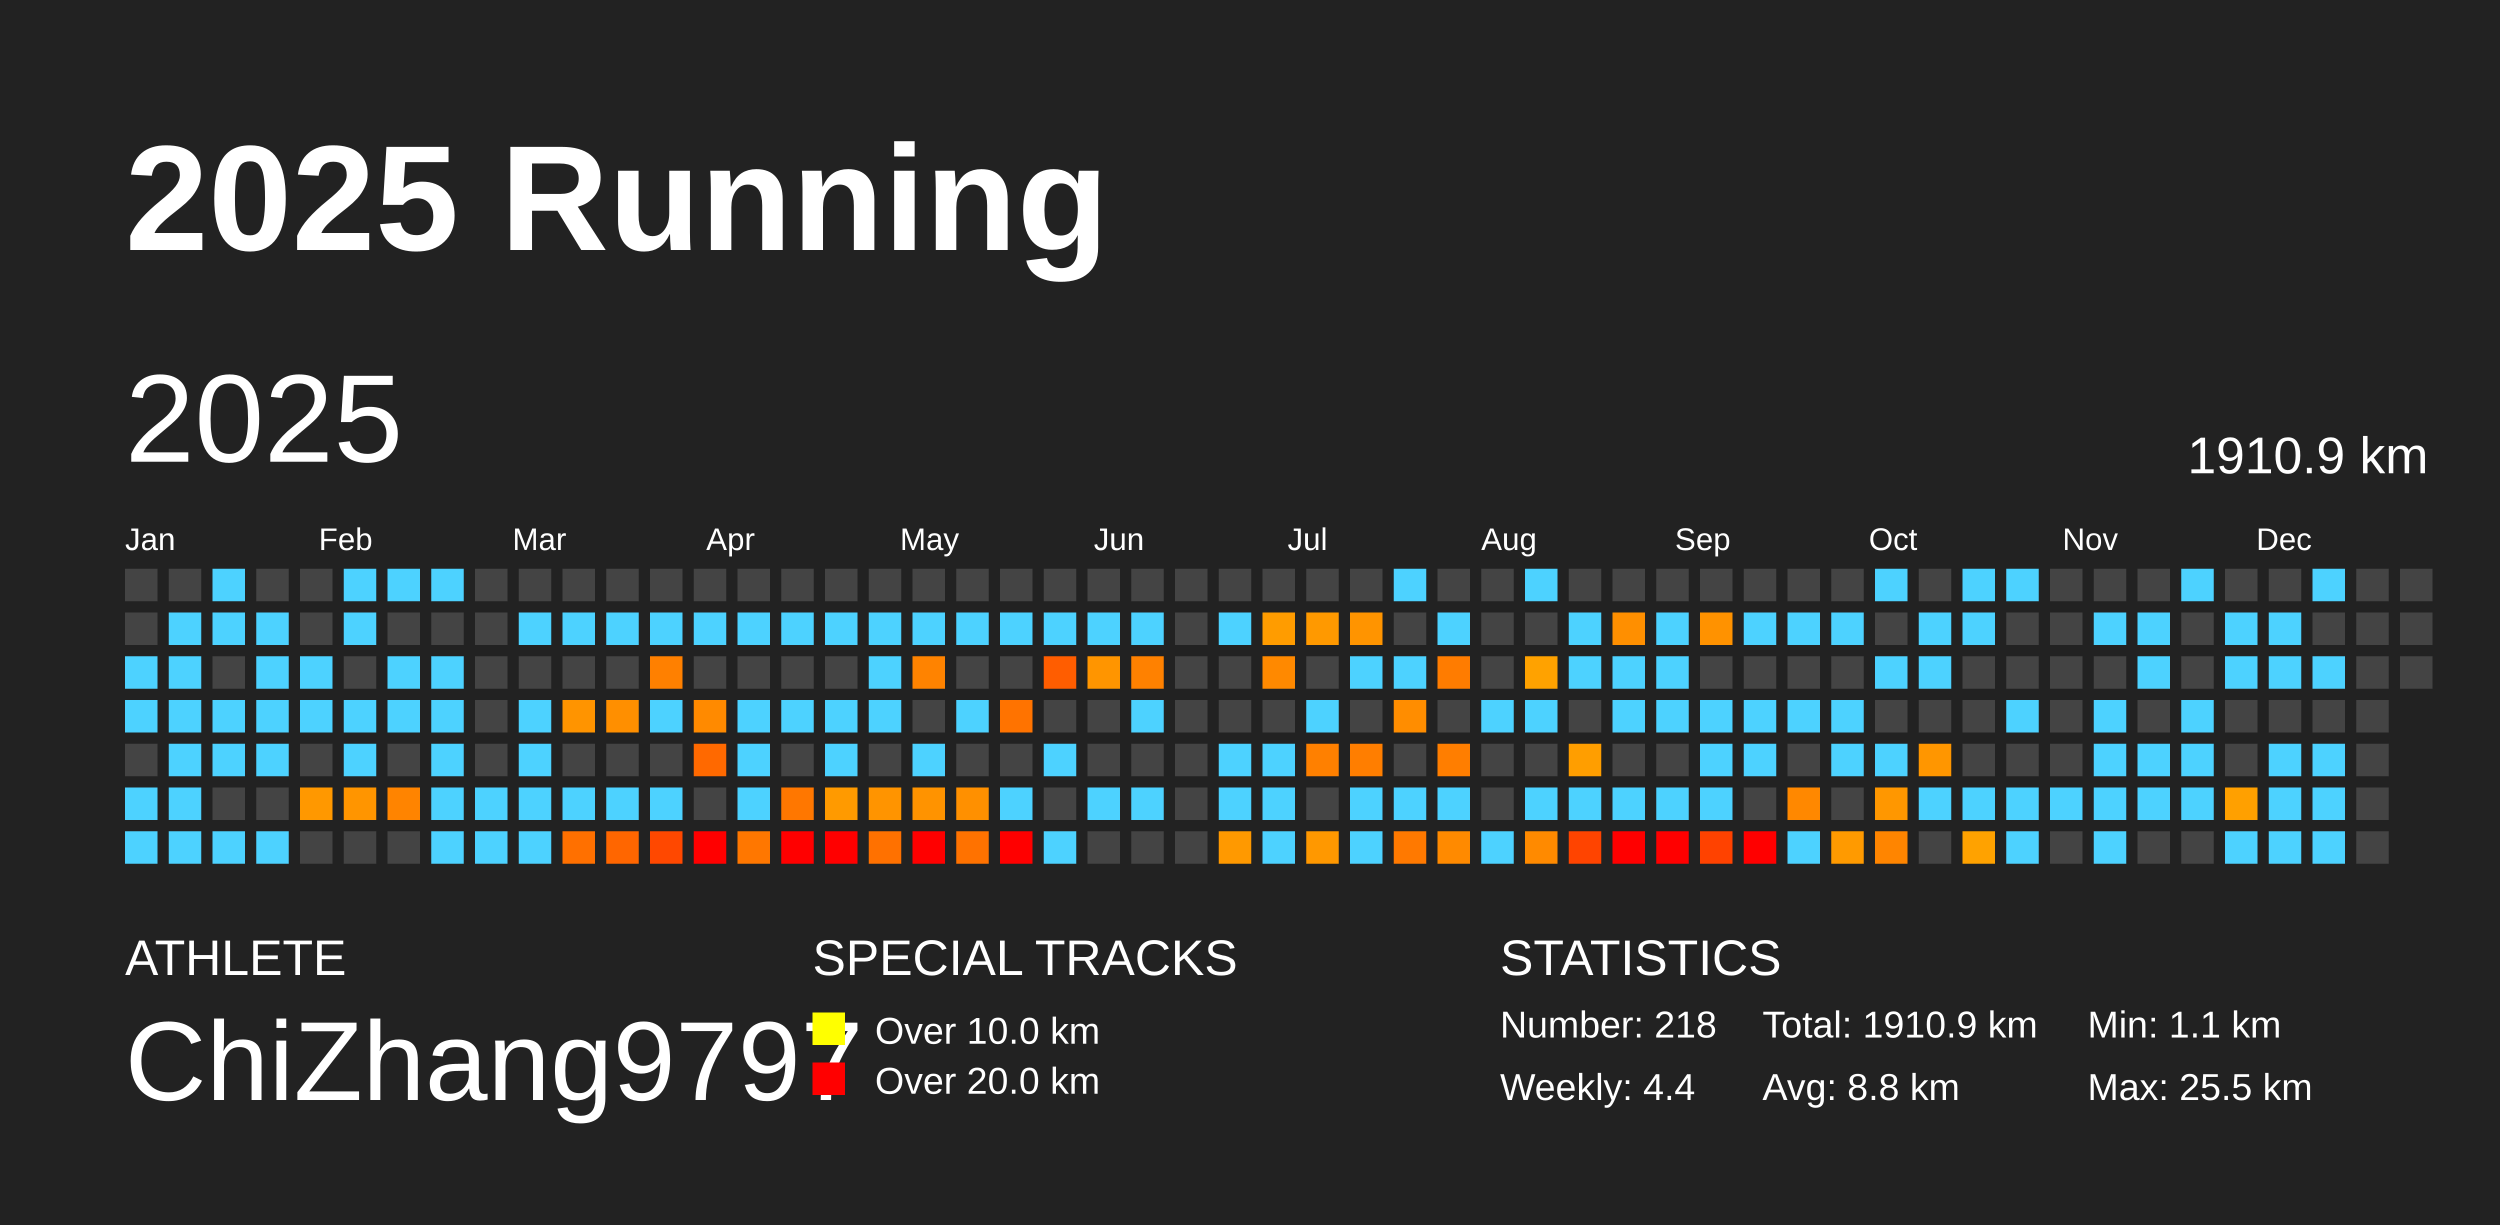
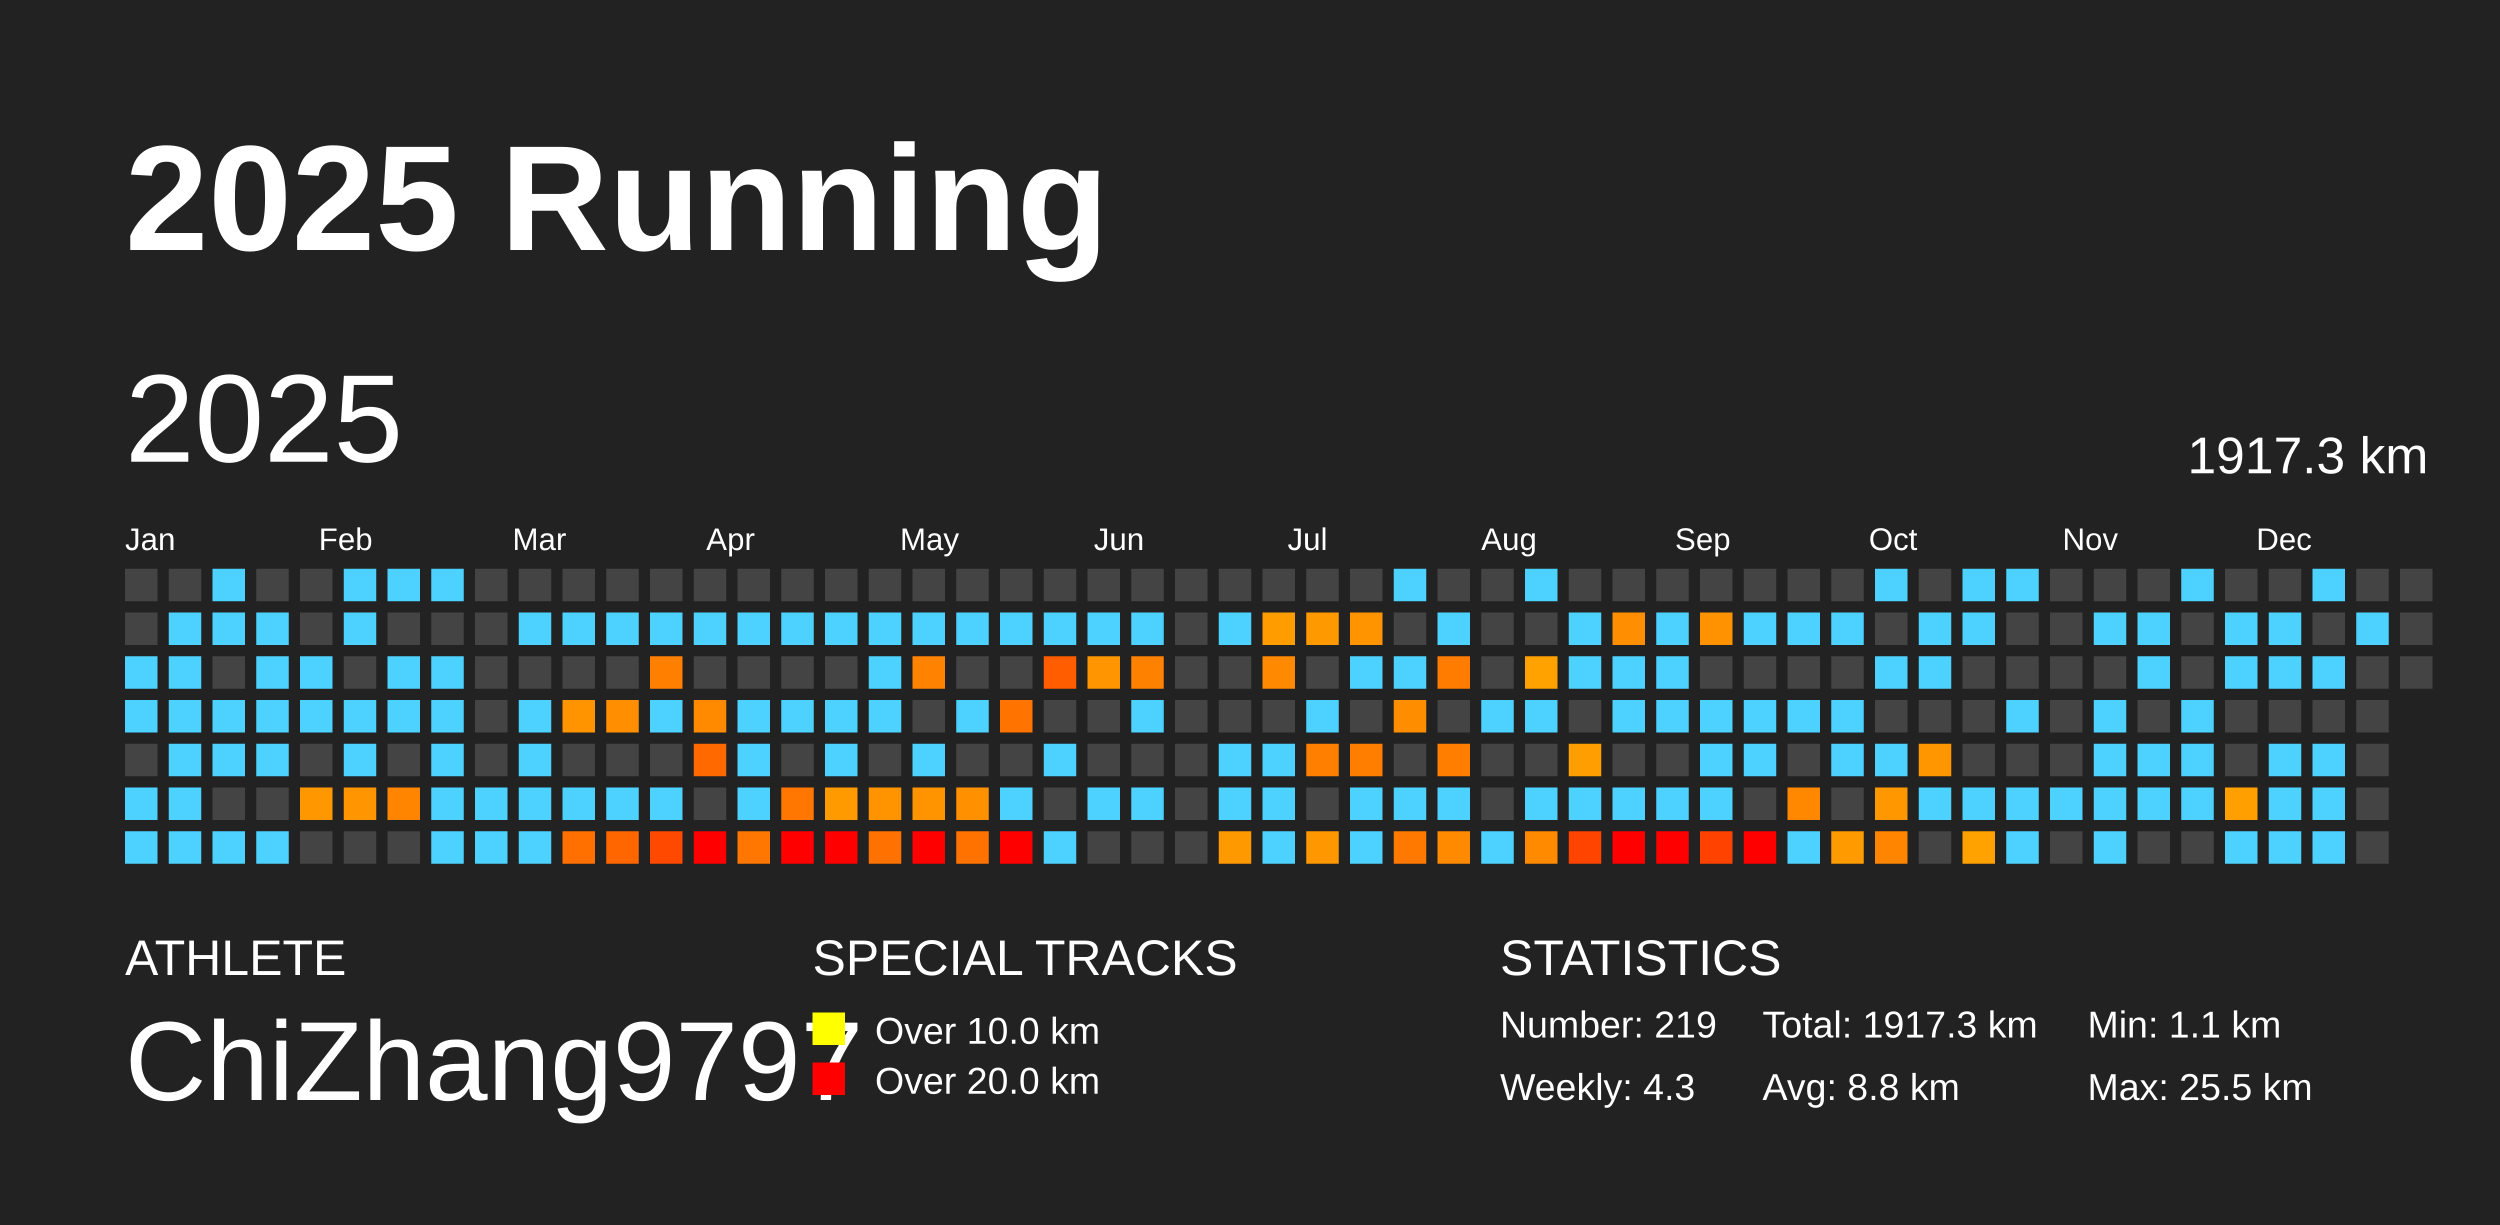
<svg xmlns="http://www.w3.org/2000/svg" baseProfile="full" height="98mm" version="1.1" viewBox="0,0,200,98" width="200mm">
  <defs />
  <rect fill="#222222" height="98" width="200" x="0" y="0" />
  <text fill="#FFFFFF" style="font-size:12px; font-family:Arial; font-weight:bold;" x="10" y="20">2025 Running</text>
  <text fill="#FFFFFF" style="font-size:4px; font-family:Arial" x="10" y="78">ATHLETE</text>
  <text fill="#FFFFFF" style="font-size:9px; font-family:Arial" x="10" y="88">ChiZhang9797</text>
  <text fill="#FFFFFF" style="font-size:4px; font-family:Arial" x="65" y="78">SPECIAL TRACKS</text>
  <rect fill="yellow" height="2.6" width="2.6" x="65" y="81" />
  <text fill="#FFFFFF" style="font-size:3px; font-family:Arial" x="70" y="83.5">Over 10.0 km</text>
  <rect fill="red" height="2.6" width="2.6" x="65" y="85" />
  <text fill="#FFFFFF" style="font-size:3px; font-family:Arial" x="70" y="87.5">Over 20.0 km</text>
  <text fill="#FFFFFF" style="font-size:4px; font-family:Arial" x="120" y="78">STATISTICS</text>
-   <text fill="#FFFFFF" style="font-size:3px; font-family:Arial" x="120" y="83">Number: 218</text>
-   <text fill="#FFFFFF" style="font-size:3px; font-family:Arial" x="120" y="88">Weekly: 4.4</text>
-   <text fill="#FFFFFF" style="font-size:3px; font-family:Arial" x="141" y="83">Total: 1910.9 km</text>
+   <text fill="#FFFFFF" style="font-size:3px; font-family:Arial" x="120" y="83">Number: 219</text>
+   <text fill="#FFFFFF" style="font-size:3px; font-family:Arial" x="120" y="88">Weekly: 4.3</text>
+   <text fill="#FFFFFF" style="font-size:3px; font-family:Arial" x="141" y="83">Total: 1917.3 km</text>
  <text fill="#FFFFFF" style="font-size:3px; font-family:Arial" x="141" y="88">Avg: 8.8 km</text>
  <text fill="#FFFFFF" style="font-size:3px; font-family:Arial" x="167" y="83">Min: 1.1 km</text>
  <text fill="#FFFFFF" style="font-size:3px; font-family:Arial" x="167" y="88">Max: 25.5 km</text>
  <text dominant-baseline="hanging" fill="#FFFFFF" style="font-size:10.0px; font-family:Arial;" x="10" y="30">2025</text>
-   <text dominant-baseline="hanging" fill="#FFFFFF" style="font-size:4.125px; font-family:Arial;" x="175" y="35">1910.9 km</text>
+   <text dominant-baseline="hanging" fill="#FFFFFF" style="font-size:4.125px; font-family:Arial;" x="175" y="35">1917.3 km</text>
  <text fill="#FFFFFF" style="font-size:2.5px; font-family:Arial" x="10.0" y="44">Jan</text>
  <text fill="#FFFFFF" style="font-size:2.5px; font-family:Arial" x="25.5" y="44">Feb</text>
  <text fill="#FFFFFF" style="font-size:2.5px; font-family:Arial" x="41.0" y="44">Mar</text>
  <text fill="#FFFFFF" style="font-size:2.5px; font-family:Arial" x="56.5" y="44">Apr</text>
  <text fill="#FFFFFF" style="font-size:2.5px; font-family:Arial" x="72.0" y="44">May</text>
  <text fill="#FFFFFF" style="font-size:2.5px; font-family:Arial" x="87.5" y="44">Jun</text>
  <text fill="#FFFFFF" style="font-size:2.5px; font-family:Arial" x="103.0" y="44">Jul</text>
  <text fill="#FFFFFF" style="font-size:2.5px; font-family:Arial" x="118.5" y="44">Aug</text>
  <text fill="#FFFFFF" style="font-size:2.5px; font-family:Arial" x="134.0" y="44">Sep</text>
  <text fill="#FFFFFF" style="font-size:2.5px; font-family:Arial" x="149.5" y="44">Oct</text>
  <text fill="#FFFFFF" style="font-size:2.5px; font-family:Arial" x="165.0" y="44">Nov</text>
  <text fill="#FFFFFF" style="font-size:2.5px; font-family:Arial" x="180.5" y="44">Dec</text>
  <rect fill="#444444" height="2.6" width="2.6" x="10.0" y="45.5" />
  <rect fill="#444444" height="2.6" width="2.6" x="10.0" y="49.0" />
  <rect fill="#4dd2ff" height="2.6" width="2.6" x="10.0" y="52.5" />
  <rect fill="#4dd2ff" height="2.6" width="2.6" x="10.0" y="56.0" />
  <rect fill="#444444" height="2.6" width="2.6" x="10.0" y="59.5" />
  <rect fill="#4dd2ff" height="2.6" width="2.6" x="10.0" y="63.0" />
  <rect fill="#4dd2ff" height="2.6" width="2.6" x="10.0" y="66.5" />
  <rect fill="#444444" height="2.6" width="2.6" x="13.5" y="45.5" />
  <rect fill="#4dd2ff" height="2.6" width="2.6" x="13.5" y="49.0" />
  <rect fill="#4dd2ff" height="2.6" width="2.6" x="13.5" y="52.5" />
  <rect fill="#4dd2ff" height="2.6" width="2.6" x="13.5" y="56.0" />
  <rect fill="#4dd2ff" height="2.6" width="2.6" x="13.5" y="59.5" />
  <rect fill="#4dd2ff" height="2.6" width="2.6" x="13.5" y="63.0" />
  <rect fill="#4dd2ff" height="2.6" width="2.6" x="13.5" y="66.5" />
  <rect fill="#4dd2ff" height="2.6" width="2.6" x="17.0" y="45.5" />
  <rect fill="#4dd2ff" height="2.6" width="2.6" x="17.0" y="49.0" />
  <rect fill="#444444" height="2.6" width="2.6" x="17.0" y="52.5" />
  <rect fill="#4dd2ff" height="2.6" width="2.6" x="17.0" y="56.0" />
  <rect fill="#4dd2ff" height="2.6" width="2.6" x="17.0" y="59.5" />
  <rect fill="#444444" height="2.6" width="2.6" x="17.0" y="63.0" />
  <rect fill="#4dd2ff" height="2.6" width="2.6" x="17.0" y="66.5" />
  <rect fill="#444444" height="2.6" width="2.6" x="20.5" y="45.5" />
  <rect fill="#4dd2ff" height="2.6" width="2.6" x="20.5" y="49.0" />
  <rect fill="#4dd2ff" height="2.6" width="2.6" x="20.5" y="52.5" />
  <rect fill="#4dd2ff" height="2.6" width="2.6" x="20.5" y="56.0" />
  <rect fill="#4dd2ff" height="2.6" width="2.6" x="20.5" y="59.5" />
  <rect fill="#444444" height="2.6" width="2.6" x="20.5" y="63.0" />
  <rect fill="#4dd2ff" height="2.6" width="2.6" x="20.5" y="66.5" />
  <rect fill="#444444" height="2.6" width="2.6" x="24.0" y="45.5" />
  <rect fill="#444444" height="2.6" width="2.6" x="24.0" y="49.0" />
  <rect fill="#4dd2ff" height="2.6" width="2.6" x="24.0" y="52.5" />
  <rect fill="#4dd2ff" height="2.6" width="2.6" x="24.0" y="56.0" />
  <rect fill="#444444" height="2.6" width="2.6" x="24.0" y="59.5" />
  <rect fill="#ff9800" height="2.6" width="2.6" x="24.0" y="63.0" />
  <rect fill="#444444" height="2.6" width="2.6" x="24.0" y="66.5" />
  <rect fill="#4dd2ff" height="2.6" width="2.6" x="27.5" y="45.5" />
  <rect fill="#4dd2ff" height="2.6" width="2.6" x="27.5" y="49.0" />
  <rect fill="#444444" height="2.6" width="2.6" x="27.5" y="52.5" />
  <rect fill="#4dd2ff" height="2.6" width="2.6" x="27.5" y="56.0" />
  <rect fill="#4dd2ff" height="2.6" width="2.6" x="27.5" y="59.5" />
  <rect fill="#ff9500" height="2.6" width="2.6" x="27.5" y="63.0" />
  <rect fill="#444444" height="2.6" width="2.6" x="27.5" y="66.5" />
  <rect fill="#4dd2ff" height="2.6" width="2.6" x="31.0" y="45.5" />
  <rect fill="#444444" height="2.6" width="2.6" x="31.0" y="49.0" />
  <rect fill="#4dd2ff" height="2.6" width="2.6" x="31.0" y="52.5" />
  <rect fill="#4dd2ff" height="2.6" width="2.6" x="31.0" y="56.0" />
  <rect fill="#444444" height="2.6" width="2.6" x="31.0" y="59.5" />
  <rect fill="#ff8400" height="2.6" width="2.6" x="31.0" y="63.0" />
  <rect fill="#444444" height="2.6" width="2.6" x="31.0" y="66.5" />
  <rect fill="#4dd2ff" height="2.6" width="2.6" x="34.5" y="45.5" />
  <rect fill="#444444" height="2.6" width="2.6" x="34.5" y="49.0" />
  <rect fill="#4dd2ff" height="2.6" width="2.6" x="34.5" y="52.5" />
  <rect fill="#4dd2ff" height="2.6" width="2.6" x="34.5" y="56.0" />
  <rect fill="#4dd2ff" height="2.6" width="2.6" x="34.5" y="59.5" />
  <rect fill="#4dd2ff" height="2.6" width="2.6" x="34.5" y="63.0" />
  <rect fill="#4dd2ff" height="2.6" width="2.6" x="34.5" y="66.5" />
  <rect fill="#444444" height="2.6" width="2.6" x="38.0" y="45.5" />
  <rect fill="#444444" height="2.6" width="2.6" x="38.0" y="49.0" />
  <rect fill="#444444" height="2.6" width="2.6" x="38.0" y="52.5" />
  <rect fill="#444444" height="2.6" width="2.6" x="38.0" y="56.0" />
  <rect fill="#444444" height="2.6" width="2.6" x="38.0" y="59.5" />
  <rect fill="#4dd2ff" height="2.6" width="2.6" x="38.0" y="63.0" />
  <rect fill="#4dd2ff" height="2.6" width="2.6" x="38.0" y="66.5" />
  <rect fill="#444444" height="2.6" width="2.6" x="41.5" y="45.5" />
  <rect fill="#4dd2ff" height="2.6" width="2.6" x="41.5" y="49.0" />
  <rect fill="#444444" height="2.6" width="2.6" x="41.5" y="52.5" />
  <rect fill="#4dd2ff" height="2.6" width="2.6" x="41.5" y="56.0" />
  <rect fill="#4dd2ff" height="2.6" width="2.6" x="41.5" y="59.5" />
  <rect fill="#4dd2ff" height="2.6" width="2.6" x="41.5" y="63.0" />
  <rect fill="#4dd2ff" height="2.6" width="2.6" x="41.5" y="66.5" />
  <rect fill="#444444" height="2.6" width="2.6" x="45.0" y="45.5" />
  <rect fill="#4dd2ff" height="2.6" width="2.6" x="45.0" y="49.0" />
  <rect fill="#444444" height="2.6" width="2.6" x="45.0" y="52.5" />
  <rect fill="#ff9400" height="2.6" width="2.6" x="45.0" y="56.0" />
  <rect fill="#444444" height="2.6" width="2.6" x="45.0" y="59.5" />
  <rect fill="#4dd2ff" height="2.6" width="2.6" x="45.0" y="63.0" />
  <rect fill="#ff7000" height="2.6" width="2.6" x="45.0" y="66.5" />
  <rect fill="#444444" height="2.6" width="2.6" x="48.5" y="45.5" />
  <rect fill="#4dd2ff" height="2.6" width="2.6" x="48.5" y="49.0" />
  <rect fill="#444444" height="2.6" width="2.6" x="48.5" y="52.5" />
  <rect fill="#ff8f00" height="2.6" width="2.6" x="48.5" y="56.0" />
  <rect fill="#444444" height="2.6" width="2.6" x="48.5" y="59.5" />
  <rect fill="#4dd2ff" height="2.6" width="2.6" x="48.5" y="63.0" />
  <rect fill="#ff6600" height="2.6" width="2.6" x="48.5" y="66.5" />
  <rect fill="#444444" height="2.6" width="2.6" x="52.0" y="45.5" />
  <rect fill="#4dd2ff" height="2.6" width="2.6" x="52.0" y="49.0" />
  <rect fill="#ff8000" height="2.6" width="2.6" x="52.0" y="52.5" />
  <rect fill="#4dd2ff" height="2.6" width="2.6" x="52.0" y="56.0" />
  <rect fill="#444444" height="2.6" width="2.6" x="52.0" y="59.5" />
  <rect fill="#4dd2ff" height="2.6" width="2.6" x="52.0" y="63.0" />
  <rect fill="#ff4800" height="2.6" width="2.6" x="52.0" y="66.5" />
  <rect fill="#444444" height="2.6" width="2.6" x="55.5" y="45.5" />
  <rect fill="#4dd2ff" height="2.6" width="2.6" x="55.5" y="49.0" />
  <rect fill="#444444" height="2.6" width="2.6" x="55.5" y="52.5" />
  <rect fill="#ff8a00" height="2.6" width="2.6" x="55.5" y="56.0" />
  <rect fill="#ff6900" height="2.6" width="2.6" x="55.5" y="59.5" />
  <rect fill="#444444" height="2.6" width="2.6" x="55.5" y="63.0" />
  <rect fill="red" height="2.6" width="2.6" x="55.5" y="66.5" />
  <rect fill="#444444" height="2.6" width="2.6" x="59.0" y="45.5" />
  <rect fill="#4dd2ff" height="2.6" width="2.6" x="59.0" y="49.0" />
  <rect fill="#444444" height="2.6" width="2.6" x="59.0" y="52.5" />
  <rect fill="#4dd2ff" height="2.6" width="2.6" x="59.0" y="56.0" />
  <rect fill="#4dd2ff" height="2.6" width="2.6" x="59.0" y="59.5" />
  <rect fill="#4dd2ff" height="2.6" width="2.6" x="59.0" y="63.0" />
  <rect fill="#ff7700" height="2.6" width="2.6" x="59.0" y="66.5" />
  <rect fill="#444444" height="2.6" width="2.6" x="62.5" y="45.5" />
  <rect fill="#4dd2ff" height="2.6" width="2.6" x="62.5" y="49.0" />
  <rect fill="#444444" height="2.6" width="2.6" x="62.5" y="52.5" />
  <rect fill="#4dd2ff" height="2.6" width="2.6" x="62.5" y="56.0" />
  <rect fill="#444444" height="2.6" width="2.6" x="62.5" y="59.5" />
  <rect fill="#ff7700" height="2.6" width="2.6" x="62.5" y="63.0" />
  <rect fill="red" height="2.6" width="2.6" x="62.5" y="66.5" />
  <rect fill="#444444" height="2.6" width="2.6" x="66.0" y="45.5" />
  <rect fill="#4dd2ff" height="2.6" width="2.6" x="66.0" y="49.0" />
  <rect fill="#444444" height="2.6" width="2.6" x="66.0" y="52.5" />
  <rect fill="#4dd2ff" height="2.6" width="2.6" x="66.0" y="56.0" />
  <rect fill="#4dd2ff" height="2.6" width="2.6" x="66.0" y="59.5" />
  <rect fill="#ff9a00" height="2.6" width="2.6" x="66.0" y="63.0" />
  <rect fill="red" height="2.6" width="2.6" x="66.0" y="66.5" />
  <rect fill="#444444" height="2.6" width="2.6" x="69.5" y="45.5" />
  <rect fill="#4dd2ff" height="2.6" width="2.6" x="69.5" y="49.0" />
  <rect fill="#4dd2ff" height="2.6" width="2.6" x="69.5" y="52.5" />
  <rect fill="#4dd2ff" height="2.6" width="2.6" x="69.5" y="56.0" />
  <rect fill="#444444" height="2.6" width="2.6" x="69.5" y="59.5" />
  <rect fill="#ff9400" height="2.6" width="2.6" x="69.5" y="63.0" />
  <rect fill="#ff7100" height="2.6" width="2.6" x="69.5" y="66.5" />
  <rect fill="#444444" height="2.6" width="2.6" x="73.0" y="45.5" />
  <rect fill="#4dd2ff" height="2.6" width="2.6" x="73.0" y="49.0" />
  <rect fill="#ff8300" height="2.6" width="2.6" x="73.0" y="52.5" />
  <rect fill="#444444" height="2.6" width="2.6" x="73.0" y="56.0" />
  <rect fill="#4dd2ff" height="2.6" width="2.6" x="73.0" y="59.5" />
  <rect fill="#ff9300" height="2.6" width="2.6" x="73.0" y="63.0" />
  <rect fill="red" height="2.6" width="2.6" x="73.0" y="66.5" />
  <rect fill="#444444" height="2.6" width="2.6" x="76.5" y="45.5" />
  <rect fill="#4dd2ff" height="2.6" width="2.6" x="76.5" y="49.0" />
  <rect fill="#444444" height="2.6" width="2.6" x="76.5" y="52.5" />
  <rect fill="#4dd2ff" height="2.6" width="2.6" x="76.5" y="56.0" />
  <rect fill="#444444" height="2.6" width="2.6" x="76.5" y="59.5" />
  <rect fill="#ff9000" height="2.6" width="2.6" x="76.5" y="63.0" />
  <rect fill="#ff7200" height="2.6" width="2.6" x="76.5" y="66.5" />
  <rect fill="#444444" height="2.6" width="2.6" x="80.0" y="45.5" />
  <rect fill="#4dd2ff" height="2.6" width="2.6" x="80.0" y="49.0" />
  <rect fill="#444444" height="2.6" width="2.6" x="80.0" y="52.5" />
  <rect fill="#ff7300" height="2.6" width="2.6" x="80.0" y="56.0" />
  <rect fill="#444444" height="2.6" width="2.6" x="80.0" y="59.5" />
  <rect fill="#4dd2ff" height="2.6" width="2.6" x="80.0" y="63.0" />
  <rect fill="red" height="2.6" width="2.6" x="80.0" y="66.5" />
  <rect fill="#444444" height="2.6" width="2.6" x="83.5" y="45.5" />
  <rect fill="#4dd2ff" height="2.6" width="2.6" x="83.5" y="49.0" />
  <rect fill="#ff5d00" height="2.6" width="2.6" x="83.5" y="52.5" />
  <rect fill="#444444" height="2.6" width="2.6" x="83.5" y="56.0" />
  <rect fill="#4dd2ff" height="2.6" width="2.6" x="83.5" y="59.5" />
  <rect fill="#444444" height="2.6" width="2.6" x="83.5" y="63.0" />
  <rect fill="#4dd2ff" height="2.6" width="2.6" x="83.5" y="66.5" />
  <rect fill="#444444" height="2.6" width="2.6" x="87.0" y="45.5" />
  <rect fill="#4dd2ff" height="2.6" width="2.6" x="87.0" y="49.0" />
  <rect fill="#ff9500" height="2.6" width="2.6" x="87.0" y="52.5" />
  <rect fill="#444444" height="2.6" width="2.6" x="87.0" y="56.0" />
  <rect fill="#444444" height="2.6" width="2.6" x="87.0" y="59.5" />
  <rect fill="#4dd2ff" height="2.6" width="2.6" x="87.0" y="63.0" />
  <rect fill="#444444" height="2.6" width="2.6" x="87.0" y="66.5" />
  <rect fill="#444444" height="2.6" width="2.6" x="90.5" y="45.5" />
  <rect fill="#4dd2ff" height="2.6" width="2.6" x="90.5" y="49.0" />
  <rect fill="#ff8100" height="2.6" width="2.6" x="90.5" y="52.5" />
  <rect fill="#4dd2ff" height="2.6" width="2.6" x="90.5" y="56.0" />
  <rect fill="#444444" height="2.6" width="2.6" x="90.5" y="59.5" />
  <rect fill="#4dd2ff" height="2.6" width="2.6" x="90.5" y="63.0" />
  <rect fill="#444444" height="2.6" width="2.6" x="90.5" y="66.5" />
  <rect fill="#444444" height="2.6" width="2.6" x="94.0" y="45.5" />
  <rect fill="#444444" height="2.6" width="2.6" x="94.0" y="49.0" />
  <rect fill="#444444" height="2.6" width="2.6" x="94.0" y="52.5" />
  <rect fill="#444444" height="2.6" width="2.6" x="94.0" y="56.0" />
  <rect fill="#444444" height="2.6" width="2.6" x="94.0" y="59.5" />
  <rect fill="#444444" height="2.6" width="2.6" x="94.0" y="63.0" />
  <rect fill="#444444" height="2.6" width="2.6" x="94.0" y="66.5" />
  <rect fill="#444444" height="2.6" width="2.6" x="97.5" y="45.5" />
  <rect fill="#4dd2ff" height="2.6" width="2.6" x="97.5" y="49.0" />
  <rect fill="#444444" height="2.6" width="2.6" x="97.5" y="52.5" />
  <rect fill="#444444" height="2.6" width="2.6" x="97.5" y="56.0" />
  <rect fill="#4dd2ff" height="2.6" width="2.6" x="97.5" y="59.5" />
  <rect fill="#4dd2ff" height="2.6" width="2.6" x="97.5" y="63.0" />
  <rect fill="#ff9900" height="2.6" width="2.6" x="97.5" y="66.5" />
  <rect fill="#444444" height="2.6" width="2.6" x="101.0" y="45.5" />
  <rect fill="#ff9c00" height="2.6" width="2.6" x="101.0" y="49.0" />
  <rect fill="#ff8900" height="2.6" width="2.6" x="101.0" y="52.5" />
  <rect fill="#444444" height="2.6" width="2.6" x="101.0" y="56.0" />
  <rect fill="#4dd2ff" height="2.6" width="2.6" x="101.0" y="59.5" />
  <rect fill="#4dd2ff" height="2.6" width="2.6" x="101.0" y="63.0" />
  <rect fill="#4dd2ff" height="2.6" width="2.6" x="101.0" y="66.5" />
  <rect fill="#444444" height="2.6" width="2.6" x="104.5" y="45.5" />
  <rect fill="#ff9900" height="2.6" width="2.6" x="104.5" y="49.0" />
  <rect fill="#444444" height="2.6" width="2.6" x="104.5" y="52.5" />
  <rect fill="#4dd2ff" height="2.6" width="2.6" x="104.5" y="56.0" />
  <rect fill="#ff8000" height="2.6" width="2.6" x="104.5" y="59.5" />
  <rect fill="#444444" height="2.6" width="2.6" x="104.5" y="63.0" />
  <rect fill="#ff9800" height="2.6" width="2.6" x="104.5" y="66.5" />
  <rect fill="#444444" height="2.6" width="2.6" x="108.0" y="45.5" />
  <rect fill="#ff9400" height="2.6" width="2.6" x="108.0" y="49.0" />
  <rect fill="#4dd2ff" height="2.6" width="2.6" x="108.0" y="52.5" />
  <rect fill="#444444" height="2.6" width="2.6" x="108.0" y="56.0" />
  <rect fill="#ff7e00" height="2.6" width="2.6" x="108.0" y="59.5" />
  <rect fill="#4dd2ff" height="2.6" width="2.6" x="108.0" y="63.0" />
  <rect fill="#4dd2ff" height="2.6" width="2.6" x="108.0" y="66.5" />
  <rect fill="#4dd2ff" height="2.6" width="2.6" x="111.5" y="45.5" />
  <rect fill="#444444" height="2.6" width="2.6" x="111.5" y="49.0" />
  <rect fill="#4dd2ff" height="2.6" width="2.6" x="111.5" y="52.5" />
  <rect fill="#ff8d00" height="2.6" width="2.6" x="111.5" y="56.0" />
  <rect fill="#444444" height="2.6" width="2.6" x="111.5" y="59.5" />
  <rect fill="#4dd2ff" height="2.6" width="2.6" x="111.5" y="63.0" />
  <rect fill="#ff7900" height="2.6" width="2.6" x="111.5" y="66.5" />
  <rect fill="#444444" height="2.6" width="2.6" x="115.0" y="45.5" />
  <rect fill="#4dd2ff" height="2.6" width="2.6" x="115.0" y="49.0" />
  <rect fill="#ff7c00" height="2.6" width="2.6" x="115.0" y="52.5" />
  <rect fill="#444444" height="2.6" width="2.6" x="115.0" y="56.0" />
  <rect fill="#ff7e00" height="2.6" width="2.6" x="115.0" y="59.5" />
  <rect fill="#4dd2ff" height="2.6" width="2.6" x="115.0" y="63.0" />
  <rect fill="#ff8a00" height="2.6" width="2.6" x="115.0" y="66.5" />
  <rect fill="#444444" height="2.6" width="2.6" x="118.5" y="45.5" />
  <rect fill="#444444" height="2.6" width="2.6" x="118.5" y="49.0" />
  <rect fill="#444444" height="2.6" width="2.6" x="118.5" y="52.5" />
  <rect fill="#4dd2ff" height="2.6" width="2.6" x="118.5" y="56.0" />
  <rect fill="#444444" height="2.6" width="2.6" x="118.5" y="59.5" />
  <rect fill="#444444" height="2.6" width="2.6" x="118.5" y="63.0" />
  <rect fill="#4dd2ff" height="2.6" width="2.6" x="118.5" y="66.5" />
  <rect fill="#4dd2ff" height="2.6" width="2.6" x="122.0" y="45.5" />
  <rect fill="#444444" height="2.6" width="2.6" x="122.0" y="49.0" />
  <rect fill="#ffa200" height="2.6" width="2.6" x="122.0" y="52.5" />
  <rect fill="#4dd2ff" height="2.6" width="2.6" x="122.0" y="56.0" />
  <rect fill="#444444" height="2.6" width="2.6" x="122.0" y="59.5" />
  <rect fill="#4dd2ff" height="2.6" width="2.6" x="122.0" y="63.0" />
  <rect fill="#ff8a00" height="2.6" width="2.6" x="122.0" y="66.5" />
  <rect fill="#444444" height="2.6" width="2.6" x="125.5" y="45.5" />
  <rect fill="#4dd2ff" height="2.6" width="2.6" x="125.5" y="49.0" />
  <rect fill="#4dd2ff" height="2.6" width="2.6" x="125.5" y="52.5" />
  <rect fill="#444444" height="2.6" width="2.6" x="125.5" y="56.0" />
  <rect fill="#ff9e00" height="2.6" width="2.6" x="125.5" y="59.5" />
  <rect fill="#4dd2ff" height="2.6" width="2.6" x="125.5" y="63.0" />
  <rect fill="#ff4400" height="2.6" width="2.6" x="125.5" y="66.5" />
  <rect fill="#444444" height="2.6" width="2.6" x="129.0" y="45.5" />
  <rect fill="#ff8f00" height="2.6" width="2.6" x="129.0" y="49.0" />
  <rect fill="#4dd2ff" height="2.6" width="2.6" x="129.0" y="52.5" />
  <rect fill="#4dd2ff" height="2.6" width="2.6" x="129.0" y="56.0" />
  <rect fill="#444444" height="2.6" width="2.6" x="129.0" y="59.5" />
  <rect fill="#4dd2ff" height="2.6" width="2.6" x="129.0" y="63.0" />
  <rect fill="red" height="2.6" width="2.6" x="129.0" y="66.5" />
  <rect fill="#444444" height="2.6" width="2.6" x="132.5" y="45.5" />
  <rect fill="#4dd2ff" height="2.6" width="2.6" x="132.5" y="49.0" />
  <rect fill="#4dd2ff" height="2.6" width="2.6" x="132.5" y="52.5" />
  <rect fill="#4dd2ff" height="2.6" width="2.6" x="132.5" y="56.0" />
  <rect fill="#444444" height="2.6" width="2.6" x="132.5" y="59.5" />
  <rect fill="#4dd2ff" height="2.6" width="2.6" x="132.5" y="63.0" />
  <rect fill="red" height="2.6" width="2.6" x="132.5" y="66.5" />
  <rect fill="#444444" height="2.6" width="2.6" x="136.0" y="45.5" />
  <rect fill="#ff9200" height="2.6" width="2.6" x="136.0" y="49.0" />
  <rect fill="#444444" height="2.6" width="2.6" x="136.0" y="52.5" />
  <rect fill="#4dd2ff" height="2.6" width="2.6" x="136.0" y="56.0" />
  <rect fill="#4dd2ff" height="2.6" width="2.6" x="136.0" y="59.5" />
  <rect fill="#4dd2ff" height="2.6" width="2.6" x="136.0" y="63.0" />
  <rect fill="#ff4200" height="2.6" width="2.6" x="136.0" y="66.5" />
  <rect fill="#444444" height="2.6" width="2.6" x="139.5" y="45.5" />
  <rect fill="#4dd2ff" height="2.6" width="2.6" x="139.5" y="49.0" />
  <rect fill="#444444" height="2.6" width="2.6" x="139.5" y="52.5" />
  <rect fill="#4dd2ff" height="2.6" width="2.6" x="139.5" y="56.0" />
  <rect fill="#4dd2ff" height="2.6" width="2.6" x="139.5" y="59.5" />
  <rect fill="#444444" height="2.6" width="2.6" x="139.5" y="63.0" />
  <rect fill="red" height="2.6" width="2.6" x="139.5" y="66.5" />
  <rect fill="#444444" height="2.6" width="2.6" x="143.0" y="45.5" />
  <rect fill="#4dd2ff" height="2.6" width="2.6" x="143.0" y="49.0" />
  <rect fill="#444444" height="2.6" width="2.6" x="143.0" y="52.5" />
  <rect fill="#4dd2ff" height="2.6" width="2.6" x="143.0" y="56.0" />
  <rect fill="#444444" height="2.6" width="2.6" x="143.0" y="59.5" />
  <rect fill="#ff8800" height="2.6" width="2.6" x="143.0" y="63.0" />
  <rect fill="#4dd2ff" height="2.6" width="2.6" x="143.0" y="66.5" />
  <rect fill="#444444" height="2.6" width="2.6" x="146.5" y="45.5" />
  <rect fill="#4dd2ff" height="2.6" width="2.6" x="146.5" y="49.0" />
  <rect fill="#444444" height="2.6" width="2.6" x="146.5" y="52.5" />
  <rect fill="#4dd2ff" height="2.6" width="2.6" x="146.5" y="56.0" />
  <rect fill="#4dd2ff" height="2.6" width="2.6" x="146.5" y="59.5" />
  <rect fill="#444444" height="2.6" width="2.6" x="146.5" y="63.0" />
  <rect fill="#ff9a00" height="2.6" width="2.6" x="146.5" y="66.5" />
  <rect fill="#4dd2ff" height="2.6" width="2.6" x="150.0" y="45.5" />
  <rect fill="#444444" height="2.6" width="2.6" x="150.0" y="49.0" />
  <rect fill="#4dd2ff" height="2.6" width="2.6" x="150.0" y="52.5" />
  <rect fill="#444444" height="2.6" width="2.6" x="150.0" y="56.0" />
  <rect fill="#4dd2ff" height="2.6" width="2.6" x="150.0" y="59.5" />
  <rect fill="#ff9700" height="2.6" width="2.6" x="150.0" y="63.0" />
  <rect fill="#ff8500" height="2.6" width="2.6" x="150.0" y="66.5" />
  <rect fill="#444444" height="2.6" width="2.6" x="153.5" y="45.5" />
  <rect fill="#4dd2ff" height="2.6" width="2.6" x="153.5" y="49.0" />
  <rect fill="#4dd2ff" height="2.6" width="2.6" x="153.5" y="52.5" />
  <rect fill="#444444" height="2.6" width="2.6" x="153.5" y="56.0" />
  <rect fill="#ff9600" height="2.6" width="2.6" x="153.5" y="59.5" />
  <rect fill="#4dd2ff" height="2.6" width="2.6" x="153.5" y="63.0" />
  <rect fill="#444444" height="2.6" width="2.6" x="153.5" y="66.5" />
  <rect fill="#4dd2ff" height="2.6" width="2.6" x="157.0" y="45.5" />
  <rect fill="#4dd2ff" height="2.6" width="2.6" x="157.0" y="49.0" />
  <rect fill="#444444" height="2.6" width="2.6" x="157.0" y="52.5" />
  <rect fill="#444444" height="2.6" width="2.6" x="157.0" y="56.0" />
  <rect fill="#444444" height="2.6" width="2.6" x="157.0" y="59.5" />
  <rect fill="#4dd2ff" height="2.6" width="2.6" x="157.0" y="63.0" />
  <rect fill="#ffa200" height="2.6" width="2.6" x="157.0" y="66.5" />
  <rect fill="#4dd2ff" height="2.6" width="2.6" x="160.5" y="45.5" />
  <rect fill="#444444" height="2.6" width="2.6" x="160.5" y="49.0" />
  <rect fill="#444444" height="2.6" width="2.6" x="160.5" y="52.5" />
  <rect fill="#4dd2ff" height="2.6" width="2.6" x="160.5" y="56.0" />
  <rect fill="#444444" height="2.6" width="2.6" x="160.5" y="59.5" />
  <rect fill="#4dd2ff" height="2.6" width="2.6" x="160.5" y="63.0" />
  <rect fill="#4dd2ff" height="2.6" width="2.6" x="160.5" y="66.5" />
  <rect fill="#444444" height="2.6" width="2.6" x="164.0" y="45.5" />
  <rect fill="#444444" height="2.6" width="2.6" x="164.0" y="49.0" />
  <rect fill="#444444" height="2.6" width="2.6" x="164.0" y="52.5" />
  <rect fill="#444444" height="2.6" width="2.6" x="164.0" y="56.0" />
  <rect fill="#444444" height="2.6" width="2.6" x="164.0" y="59.5" />
  <rect fill="#4dd2ff" height="2.6" width="2.6" x="164.0" y="63.0" />
  <rect fill="#444444" height="2.6" width="2.6" x="164.0" y="66.5" />
  <rect fill="#444444" height="2.6" width="2.6" x="167.5" y="45.5" />
  <rect fill="#4dd2ff" height="2.6" width="2.6" x="167.5" y="49.0" />
  <rect fill="#444444" height="2.6" width="2.6" x="167.5" y="52.5" />
  <rect fill="#4dd2ff" height="2.6" width="2.6" x="167.5" y="56.0" />
  <rect fill="#4dd2ff" height="2.6" width="2.6" x="167.5" y="59.5" />
  <rect fill="#4dd2ff" height="2.6" width="2.6" x="167.5" y="63.0" />
  <rect fill="#4dd2ff" height="2.6" width="2.6" x="167.5" y="66.5" />
  <rect fill="#444444" height="2.6" width="2.6" x="171.0" y="45.5" />
  <rect fill="#4dd2ff" height="2.6" width="2.6" x="171.0" y="49.0" />
  <rect fill="#4dd2ff" height="2.6" width="2.6" x="171.0" y="52.5" />
  <rect fill="#444444" height="2.6" width="2.6" x="171.0" y="56.0" />
  <rect fill="#4dd2ff" height="2.6" width="2.6" x="171.0" y="59.5" />
  <rect fill="#4dd2ff" height="2.6" width="2.6" x="171.0" y="63.0" />
  <rect fill="#444444" height="2.6" width="2.6" x="171.0" y="66.5" />
  <rect fill="#4dd2ff" height="2.6" width="2.6" x="174.5" y="45.5" />
  <rect fill="#444444" height="2.6" width="2.6" x="174.5" y="49.0" />
  <rect fill="#444444" height="2.6" width="2.6" x="174.5" y="52.5" />
  <rect fill="#4dd2ff" height="2.6" width="2.6" x="174.5" y="56.0" />
  <rect fill="#4dd2ff" height="2.6" width="2.6" x="174.5" y="59.5" />
  <rect fill="#4dd2ff" height="2.6" width="2.6" x="174.5" y="63.0" />
  <rect fill="#444444" height="2.6" width="2.6" x="174.5" y="66.5" />
  <rect fill="#444444" height="2.6" width="2.6" x="178.0" y="45.5" />
  <rect fill="#4dd2ff" height="2.6" width="2.6" x="178.0" y="49.0" />
  <rect fill="#4dd2ff" height="2.6" width="2.6" x="178.0" y="52.5" />
  <rect fill="#444444" height="2.6" width="2.6" x="178.0" y="56.0" />
  <rect fill="#444444" height="2.6" width="2.6" x="178.0" y="59.5" />
  <rect fill="#ffa000" height="2.6" width="2.6" x="178.0" y="63.0" />
  <rect fill="#4dd2ff" height="2.6" width="2.6" x="178.0" y="66.5" />
  <rect fill="#444444" height="2.6" width="2.6" x="181.5" y="45.5" />
  <rect fill="#4dd2ff" height="2.6" width="2.6" x="181.5" y="49.0" />
  <rect fill="#4dd2ff" height="2.6" width="2.6" x="181.5" y="52.5" />
  <rect fill="#444444" height="2.6" width="2.6" x="181.5" y="56.0" />
  <rect fill="#4dd2ff" height="2.6" width="2.6" x="181.5" y="59.5" />
  <rect fill="#4dd2ff" height="2.6" width="2.6" x="181.5" y="63.0" />
  <rect fill="#4dd2ff" height="2.6" width="2.6" x="181.5" y="66.5" />
  <rect fill="#4dd2ff" height="2.6" width="2.6" x="185.0" y="45.5" />
  <rect fill="#444444" height="2.6" width="2.6" x="185.0" y="49.0" />
  <rect fill="#4dd2ff" height="2.6" width="2.6" x="185.0" y="52.5" />
  <rect fill="#444444" height="2.6" width="2.6" x="185.0" y="56.0" />
  <rect fill="#4dd2ff" height="2.6" width="2.6" x="185.0" y="59.5" />
  <rect fill="#4dd2ff" height="2.6" width="2.6" x="185.0" y="63.0" />
  <rect fill="#4dd2ff" height="2.6" width="2.6" x="185.0" y="66.5" />
  <rect fill="#444444" height="2.6" width="2.6" x="188.5" y="45.5" />
-   <rect fill="#444444" height="2.6" width="2.6" x="188.5" y="49.0" />
+   <rect fill="#4dd2ff" height="2.6" width="2.6" x="188.5" y="49.0" />
  <rect fill="#444444" height="2.6" width="2.6" x="188.5" y="52.5" />
  <rect fill="#444444" height="2.6" width="2.6" x="188.5" y="56.0" />
  <rect fill="#444444" height="2.6" width="2.6" x="188.5" y="59.5" />
  <rect fill="#444444" height="2.6" width="2.6" x="188.5" y="63.0" />
  <rect fill="#444444" height="2.6" width="2.6" x="188.5" y="66.5" />
  <rect fill="#444444" height="2.6" width="2.6" x="192.0" y="45.5" />
  <rect fill="#444444" height="2.6" width="2.6" x="192.0" y="49.0" />
  <rect fill="#444444" height="2.6" width="2.6" x="192.0" y="52.5" />
</svg>
